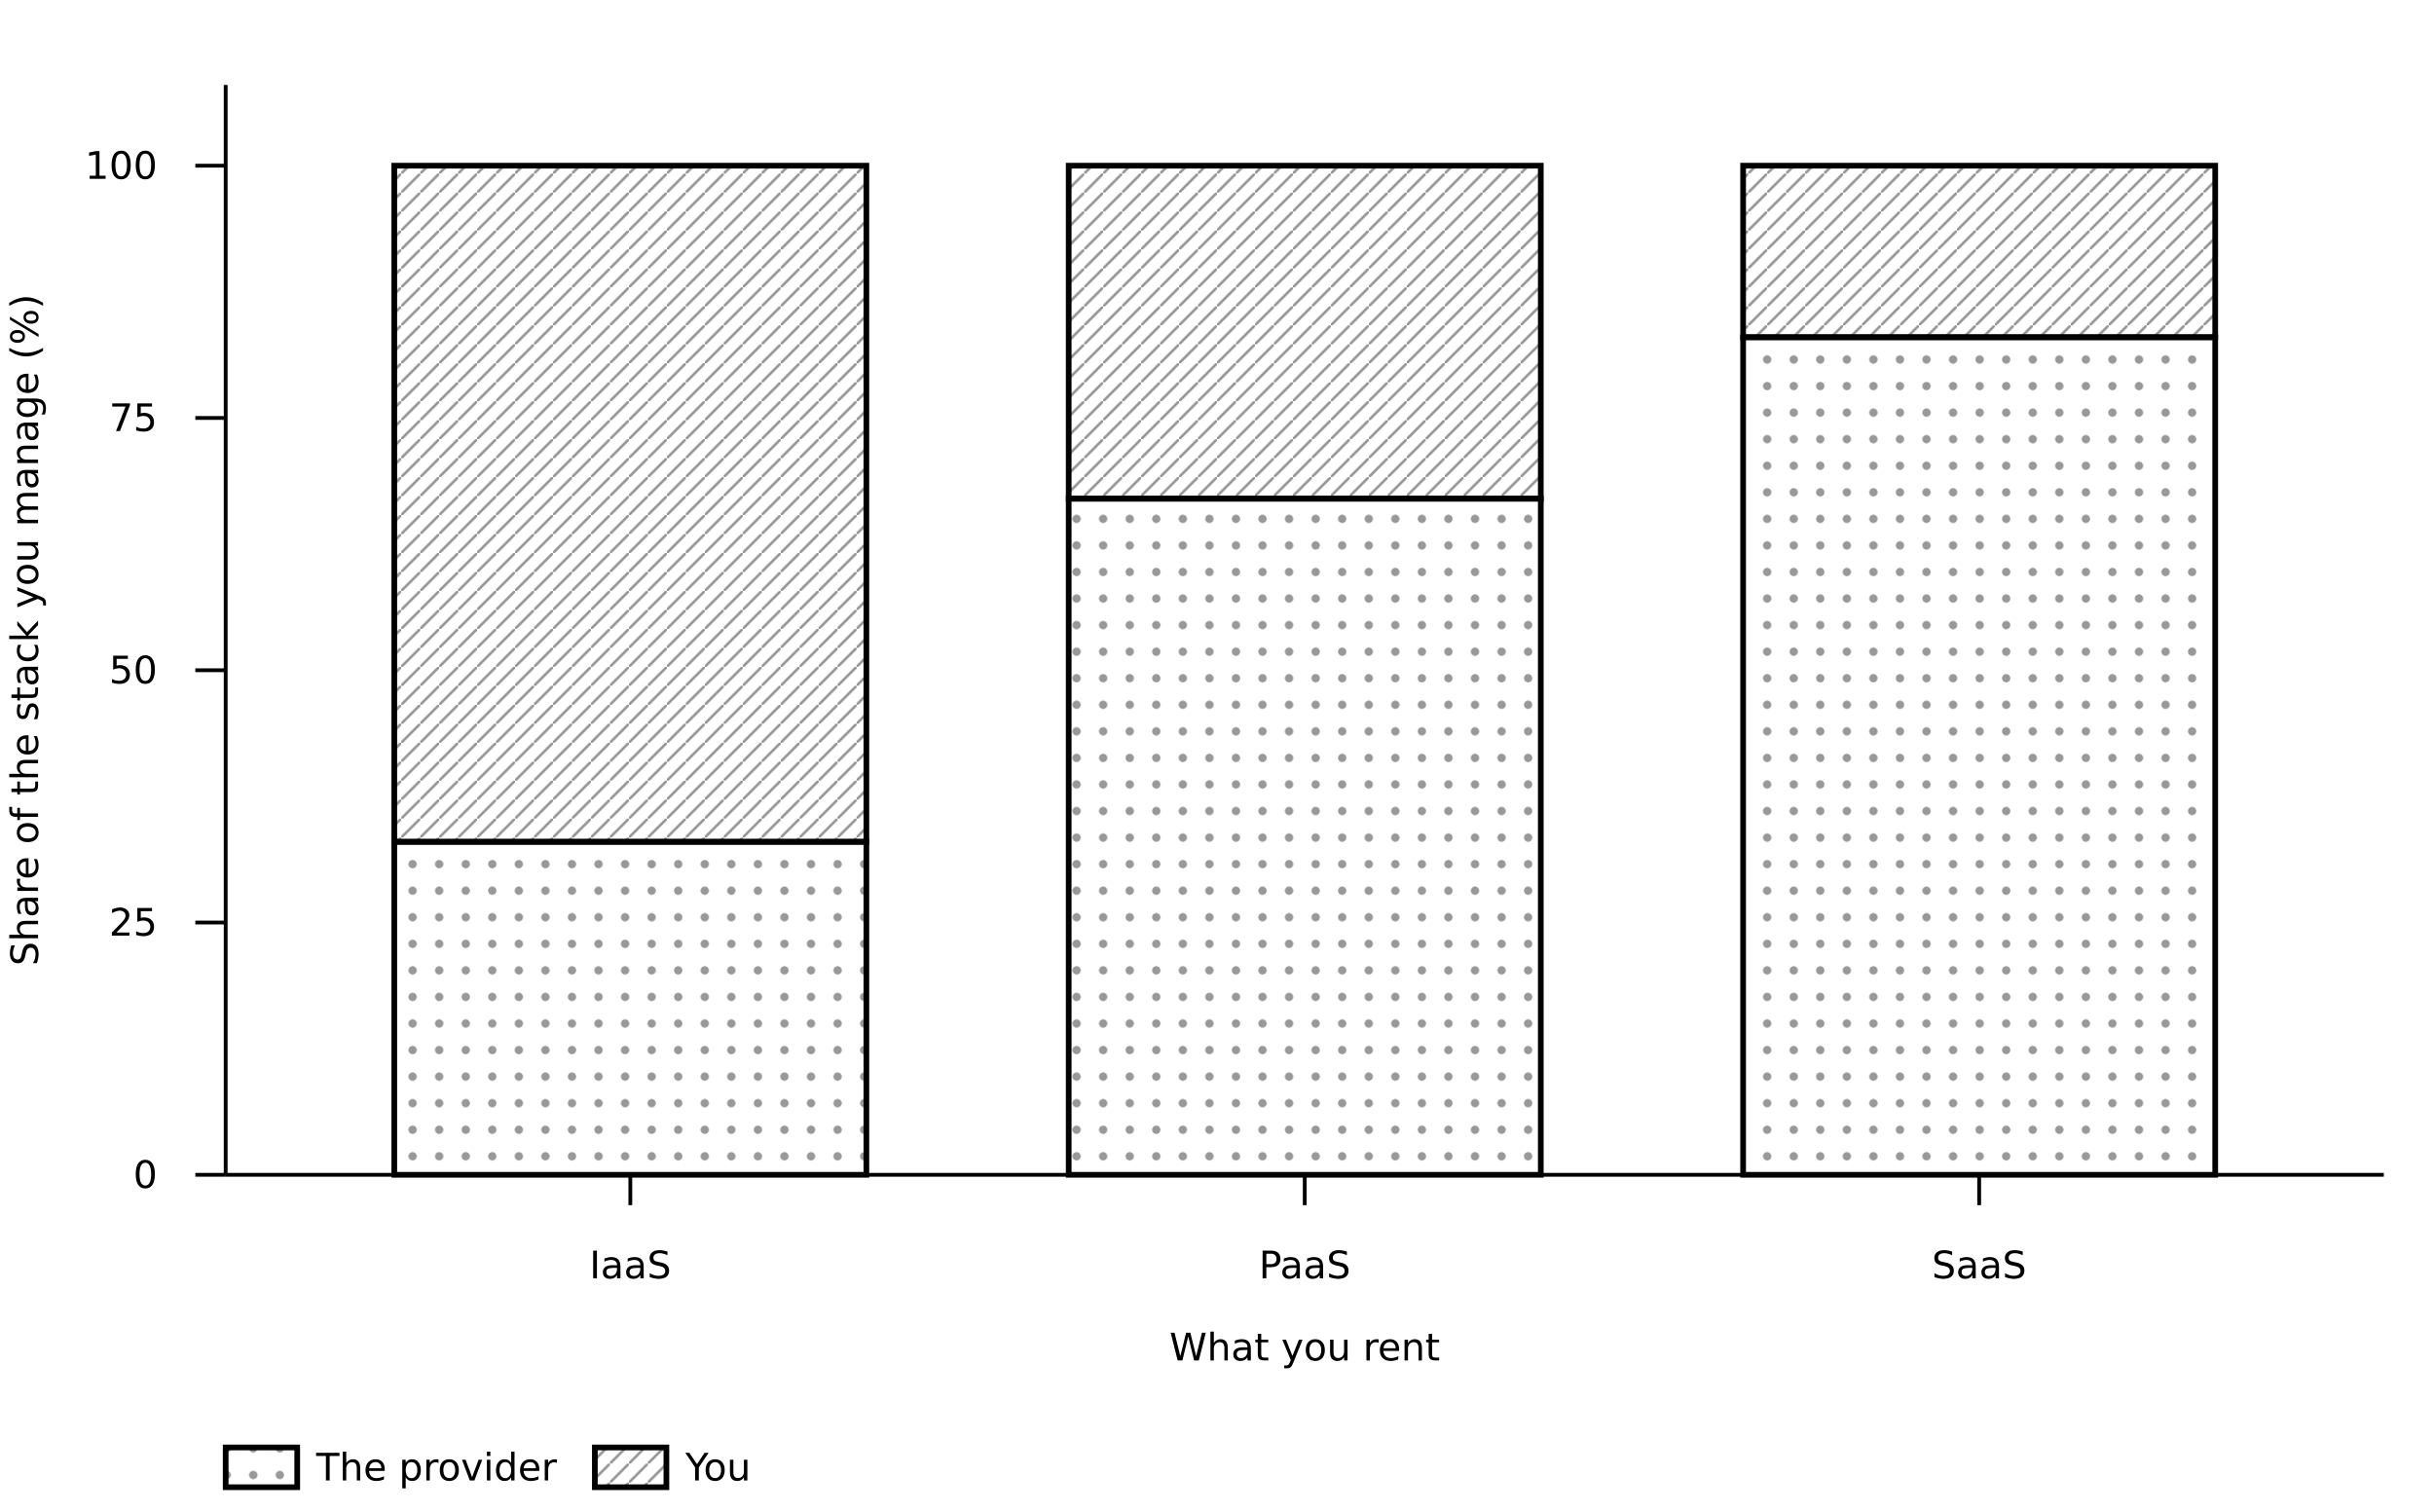
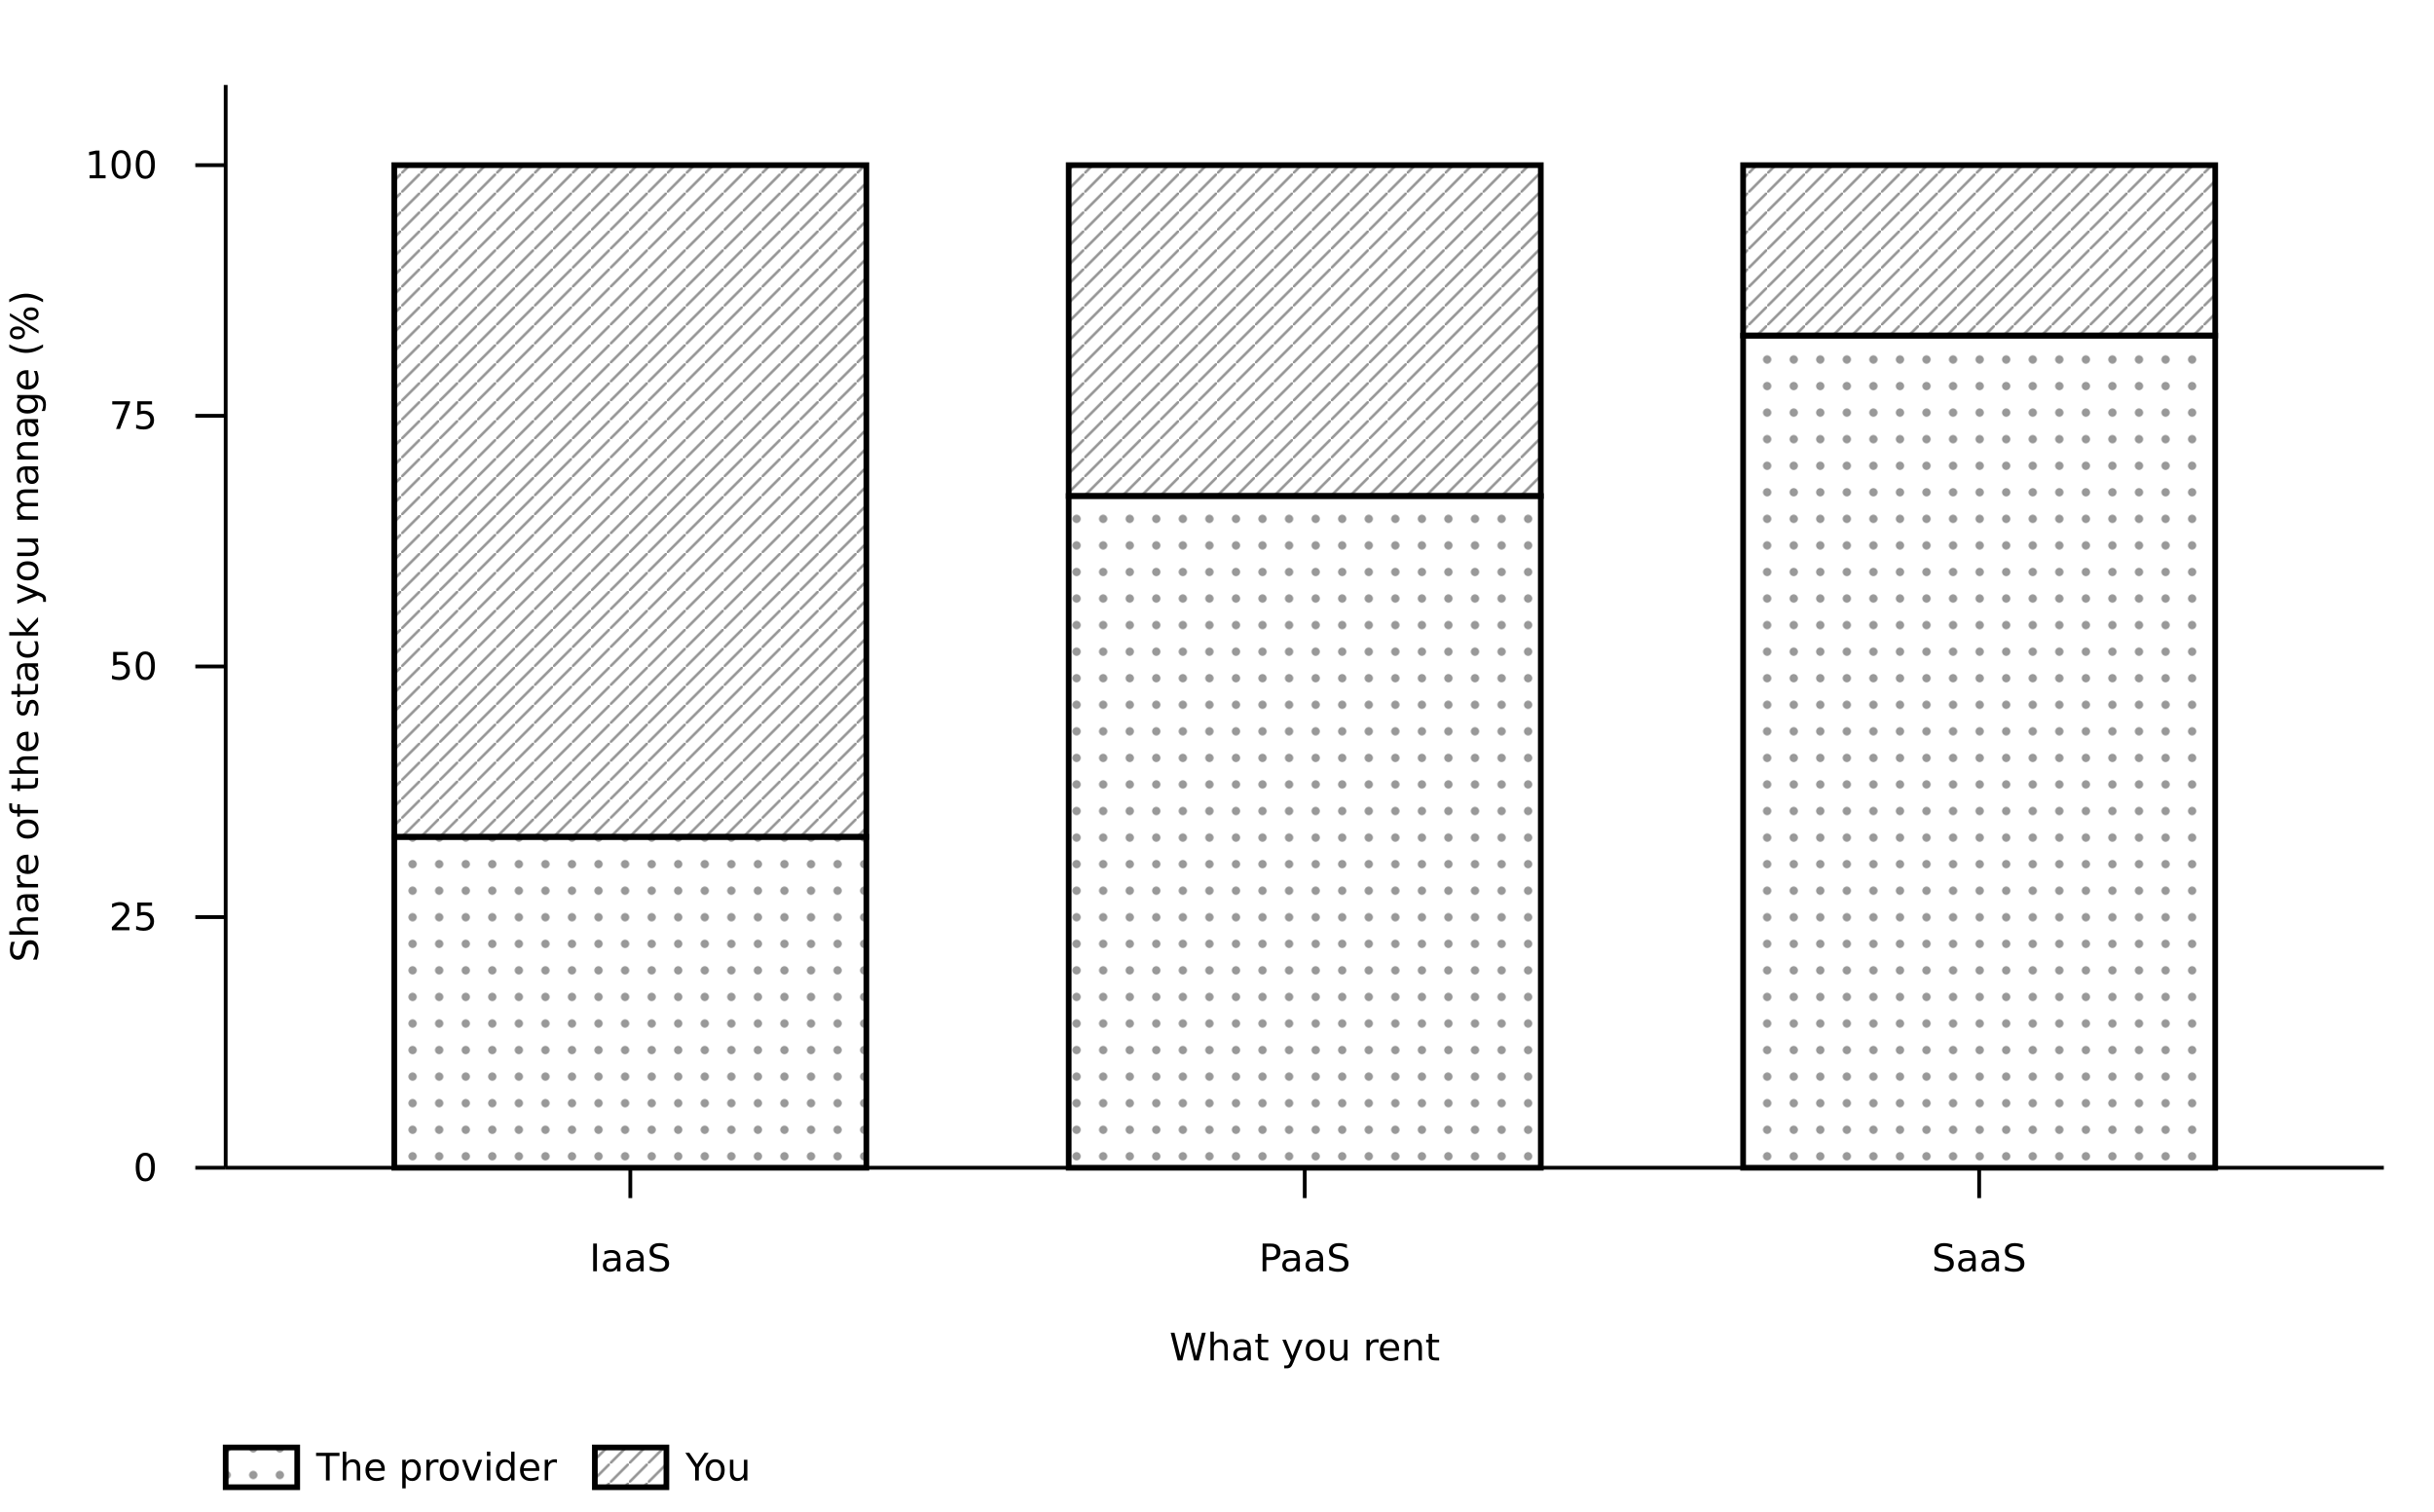
- <svg xmlns="http://www.w3.org/2000/svg" viewBox="-0.75 -0.75 641.5 398.3" role="img" aria-labelledby="ds7933c6aebe-title ds7933c6aebe-desc">
+ <svg xmlns="http://www.w3.org/2000/svg" viewBox="-0.75 -0.75 641.5 398.3" role="img" aria-labelledby="ds401a1131f1-title ds401a1131f1-desc">
  <defs>
-     <pattern id="ds7933c6aebe-dots" width="7" height="7" patternUnits="userSpaceOnUse">
+     <pattern id="ds401a1131f1-dots" width="7" height="7" patternUnits="userSpaceOnUse">
      <circle cx="3" cy="3" r="1.1" fill="currentColor" fill-opacity="0.4" />
    </pattern>
-     <pattern id="ds7933c6aebe-hatch" width="5" height="5" patternUnits="userSpaceOnUse">
+     <pattern id="ds401a1131f1-hatch" width="5" height="5" patternUnits="userSpaceOnUse">
      <path d="M 0 5 L 5 0" stroke="currentColor" stroke-width="0.7" stroke-opacity="0.4" />
    </pattern>
  </defs>
-   <polygon points="103.165,221.111 227.589,221.111 227.589,308.878 103.165,308.878" fill="url(#ds7933c6aebe-dots)" stroke="currentColor" stroke-width="1.5" />
-   <polygon points="280.914,130.684 405.338,130.684 405.338,308.878 280.914,308.878" fill="url(#ds7933c6aebe-dots)" stroke="currentColor" stroke-width="1.5" />
-   <polygon points="458.663,88.131 583.087,88.131 583.087,308.878 458.663,308.878" fill="url(#ds7933c6aebe-dots)" stroke="currentColor" stroke-width="1.5" />
-   <polygon points="103.165,42.917 227.589,42.917 227.589,221.111 103.165,221.111" fill="url(#ds7933c6aebe-hatch)" stroke="currentColor" stroke-width="1.5" />
-   <polygon points="280.914,42.917 405.338,42.917 405.338,130.684 280.914,130.684" fill="url(#ds7933c6aebe-hatch)" stroke="currentColor" stroke-width="1.5" />
-   <polygon points="458.663,42.917 583.087,42.917 583.087,88.131 458.663,88.131" fill="url(#ds7933c6aebe-hatch)" stroke="currentColor" stroke-width="1.5" />
-   <path d="M 58.728 21.641 L 58.728 308.878" fill="none" stroke="currentColor" stroke-width="1" />
-   <path d="M 58.728 308.878 L 627.524 308.878" fill="none" stroke="currentColor" stroke-width="1" />
-   <path d="M 165.377 308.878 L 165.377 316.878" fill="none" stroke="currentColor" stroke-width="1" />
-   <path d="M 343.126 308.878 L 343.126 316.878" fill="none" stroke="currentColor" stroke-width="1" />
-   <path d="M 520.875 308.878 L 520.875 316.878" fill="none" stroke="currentColor" stroke-width="1" />
-   <path d="M 50.728 308.878 L 58.728 308.878" fill="none" stroke="currentColor" stroke-width="1" />
-   <path d="M 50.728 242.388 L 58.728 242.388" fill="none" stroke="currentColor" stroke-width="1" />
-   <path d="M 50.728 175.898 L 58.728 175.898" fill="none" stroke="currentColor" stroke-width="1" />
-   <path d="M 50.728 109.408 L 58.728 109.408" fill="none" stroke="currentColor" stroke-width="1" />
-   <path d="M 50.728 42.917 L 58.728 42.917" fill="none" stroke="currentColor" stroke-width="1" />
-   <text x="165.377" y="336.16" font-family="'DejaVu Sans', sans-serif" font-size="10" fill="currentColor" text-anchor="middle">IaaS</text>
-   <text x="343.126" y="336.16" font-family="'DejaVu Sans', sans-serif" font-size="10" fill="currentColor" text-anchor="middle">PaaS</text>
-   <text x="520.875" y="336.16" font-family="'DejaVu Sans', sans-serif" font-size="10" fill="currentColor" text-anchor="middle">SaaS</text>
-   <text x="40.728" y="312.34" font-family="'DejaVu Sans', sans-serif" font-size="10" fill="currentColor" text-anchor="end">0</text>
-   <text x="40.728" y="245.85" font-family="'DejaVu Sans', sans-serif" font-size="10" fill="currentColor" text-anchor="end">25</text>
-   <text x="40.728" y="179.36" font-family="'DejaVu Sans', sans-serif" font-size="10" fill="currentColor" text-anchor="end">50</text>
-   <text x="40.728" y="112.87" font-family="'DejaVu Sans', sans-serif" font-size="10" fill="currentColor" text-anchor="end">75</text>
-   <text x="40.728" y="46.379" font-family="'DejaVu Sans', sans-serif" font-size="10" fill="currentColor" text-anchor="end">100</text>
+   <polygon points="103.165,219.82 227.589,219.82 227.589,307.019 103.165,307.019" fill="url(#ds401a1131f1-dots)" stroke="currentColor" stroke-width="1.5" />
+   <polygon points="280.914,129.979 405.338,129.979 405.338,307.019 280.914,307.019" fill="url(#ds401a1131f1-dots)" stroke="currentColor" stroke-width="1.5" />
+   <polygon points="458.663,87.7 583.087,87.7 583.087,307.019 458.663,307.019" fill="url(#ds401a1131f1-dots)" stroke="currentColor" stroke-width="1.5" />
+   <polygon points="103.165,42.78 227.589,42.78 227.589,219.82 103.165,219.82" fill="url(#ds401a1131f1-hatch)" stroke="currentColor" stroke-width="1.5" />
+   <polygon points="280.914,42.78 405.338,42.78 405.338,129.979 280.914,129.979" fill="url(#ds401a1131f1-hatch)" stroke="currentColor" stroke-width="1.5" />
+   <polygon points="458.663,42.78 583.087,42.78 583.087,87.7 458.663,87.7" fill="url(#ds401a1131f1-hatch)" stroke="currentColor" stroke-width="1.5" />
+   <path d="M 58.728 21.641 L 58.728 307.019" fill="none" stroke="currentColor" stroke-width="1" />
+   <path d="M 58.728 307.019 L 627.524 307.019" fill="none" stroke="currentColor" stroke-width="1" />
+   <path d="M 165.377 307.019 L 165.377 315.019" fill="none" stroke="currentColor" stroke-width="1" />
+   <path d="M 343.126 307.019 L 343.126 315.019" fill="none" stroke="currentColor" stroke-width="1" />
+   <path d="M 520.875 307.019 L 520.875 315.019" fill="none" stroke="currentColor" stroke-width="1" />
+   <path d="M 50.728 307.019 L 58.728 307.019" fill="none" stroke="currentColor" stroke-width="1" />
+   <path d="M 50.728 240.959 L 58.728 240.959" fill="none" stroke="currentColor" stroke-width="1" />
+   <path d="M 50.728 174.899 L 58.728 174.899" fill="none" stroke="currentColor" stroke-width="1" />
+   <path d="M 50.728 108.839 L 58.728 108.839" fill="none" stroke="currentColor" stroke-width="1" />
+   <path d="M 50.728 42.78 L 58.728 42.78" fill="none" stroke="currentColor" stroke-width="1" />
+   <text x="165.377" y="334.301" font-family="'DejaVu Sans', sans-serif" font-size="10" fill="currentColor" text-anchor="middle">IaaS</text>
+   <text x="343.126" y="334.301" font-family="'DejaVu Sans', sans-serif" font-size="10" fill="currentColor" text-anchor="middle">PaaS</text>
+   <text x="520.875" y="334.301" font-family="'DejaVu Sans', sans-serif" font-size="10" fill="currentColor" text-anchor="middle">SaaS</text>
+   <text x="40.728" y="310.481" font-family="'DejaVu Sans', sans-serif" font-size="10" fill="currentColor" text-anchor="end">0</text>
+   <text x="40.728" y="244.421" font-family="'DejaVu Sans', sans-serif" font-size="10" fill="currentColor" text-anchor="end">25</text>
+   <text x="40.728" y="178.361" font-family="'DejaVu Sans', sans-serif" font-size="10" fill="currentColor" text-anchor="end">50</text>
+   <text x="40.728" y="112.301" font-family="'DejaVu Sans', sans-serif" font-size="10" fill="currentColor" text-anchor="end">75</text>
+   <text x="40.728" y="46.242" font-family="'DejaVu Sans', sans-serif" font-size="10" fill="currentColor" text-anchor="end">100</text>
  <text x="343.126" y="357.801" font-family="'DejaVu Sans', sans-serif" font-size="10" fill="currentColor" text-anchor="middle">What you rent</text>
-   <text x="9.282" y="165.259" font-family="'DejaVu Sans', sans-serif" font-size="10" fill="currentColor" text-anchor="middle" transform="rotate(-90 9.282 165.259)">Share of the stack you manage (%)</text>
-   <polygon points="58.728,380.741 77.585,380.741 77.585,391.218 58.728,391.218" fill="url(#ds7933c6aebe-dots)" stroke="currentColor" stroke-width="1.5" />
+   <text x="9.282" y="164.33" font-family="'DejaVu Sans', sans-serif" font-size="10" fill="currentColor" text-anchor="middle" transform="rotate(-90 9.282 164.33)">Share of the stack you manage (%)</text>
+   <polygon points="58.728,380.741 77.585,380.741 77.585,391.218 58.728,391.218" fill="url(#ds401a1131f1-dots)" stroke="currentColor" stroke-width="1.5" />
  <text x="82.585" y="389.442" font-family="'DejaVu Sans', sans-serif" font-size="10" fill="currentColor">The provider</text>
-   <polygon points="156.028,380.741 174.886,380.741 174.886,391.218 156.028,391.218" fill="url(#ds7933c6aebe-hatch)" stroke="currentColor" stroke-width="1.5" />
+   <polygon points="156.028,380.741 174.886,380.741 174.886,391.218 156.028,391.218" fill="url(#ds401a1131f1-hatch)" stroke="currentColor" stroke-width="1.5" />
  <text x="179.886" y="389.442" font-family="'DejaVu Sans', sans-serif" font-size="10" fill="currentColor">You</text>
</svg>
